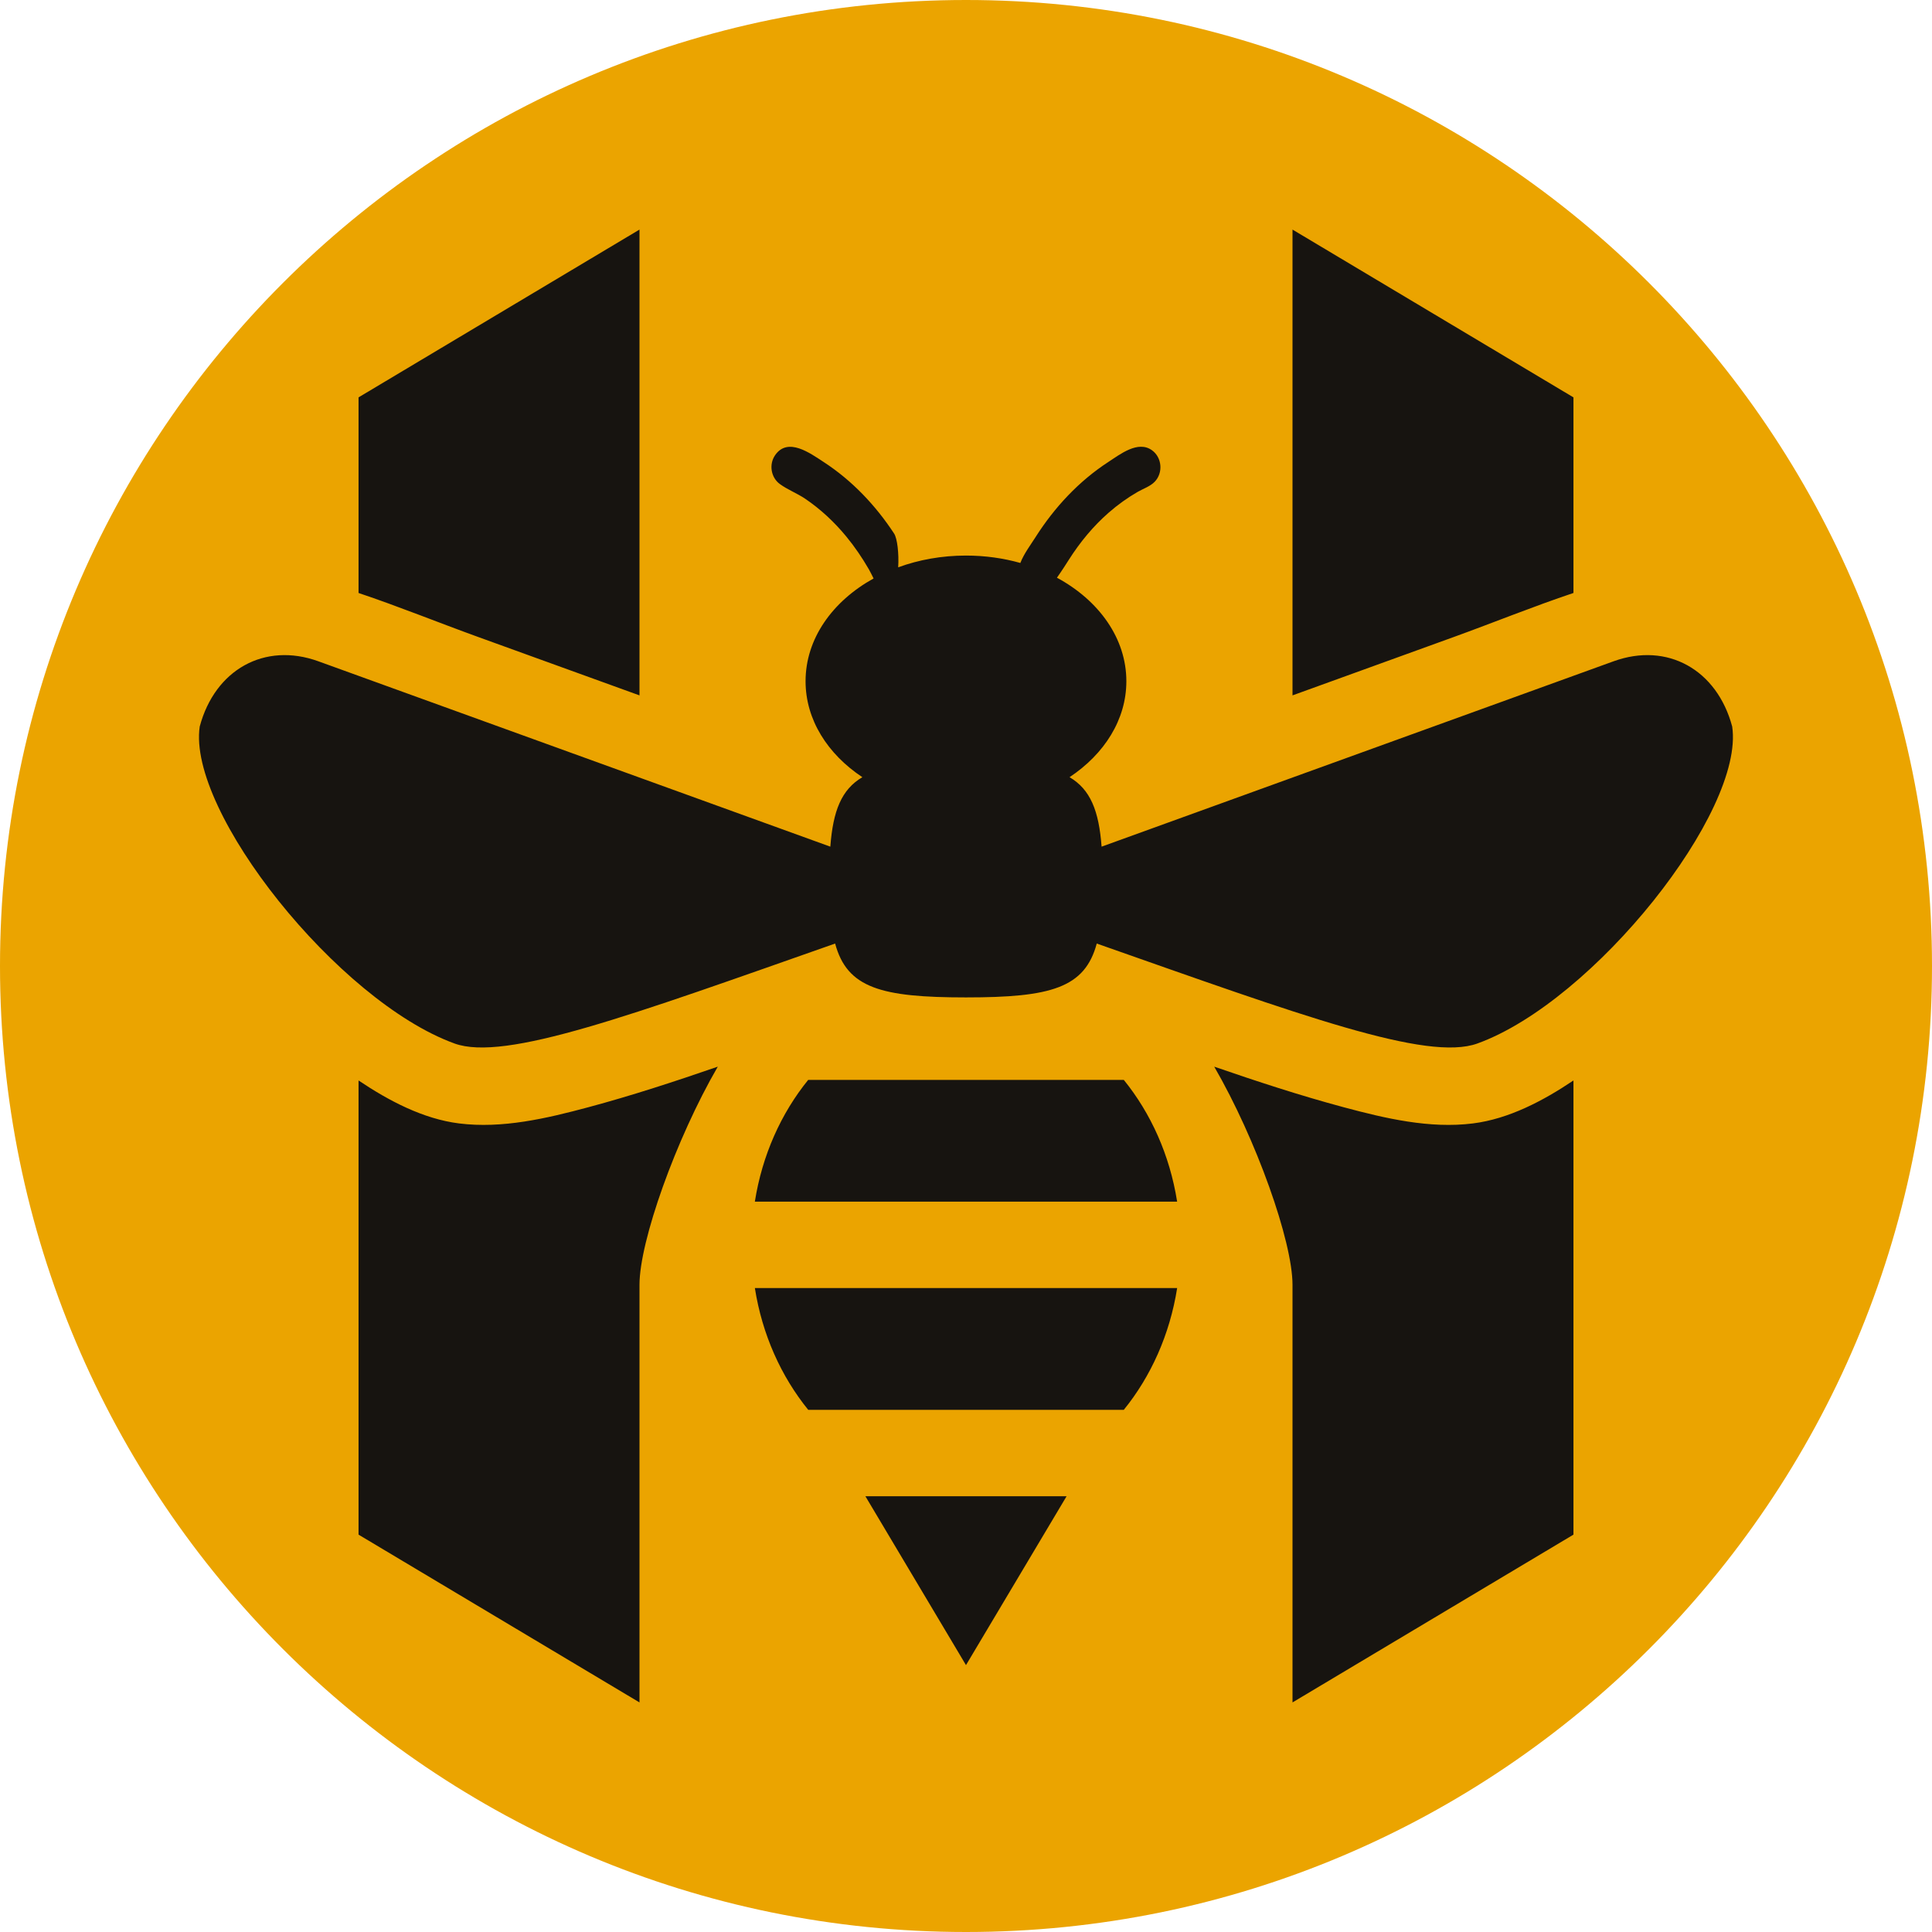
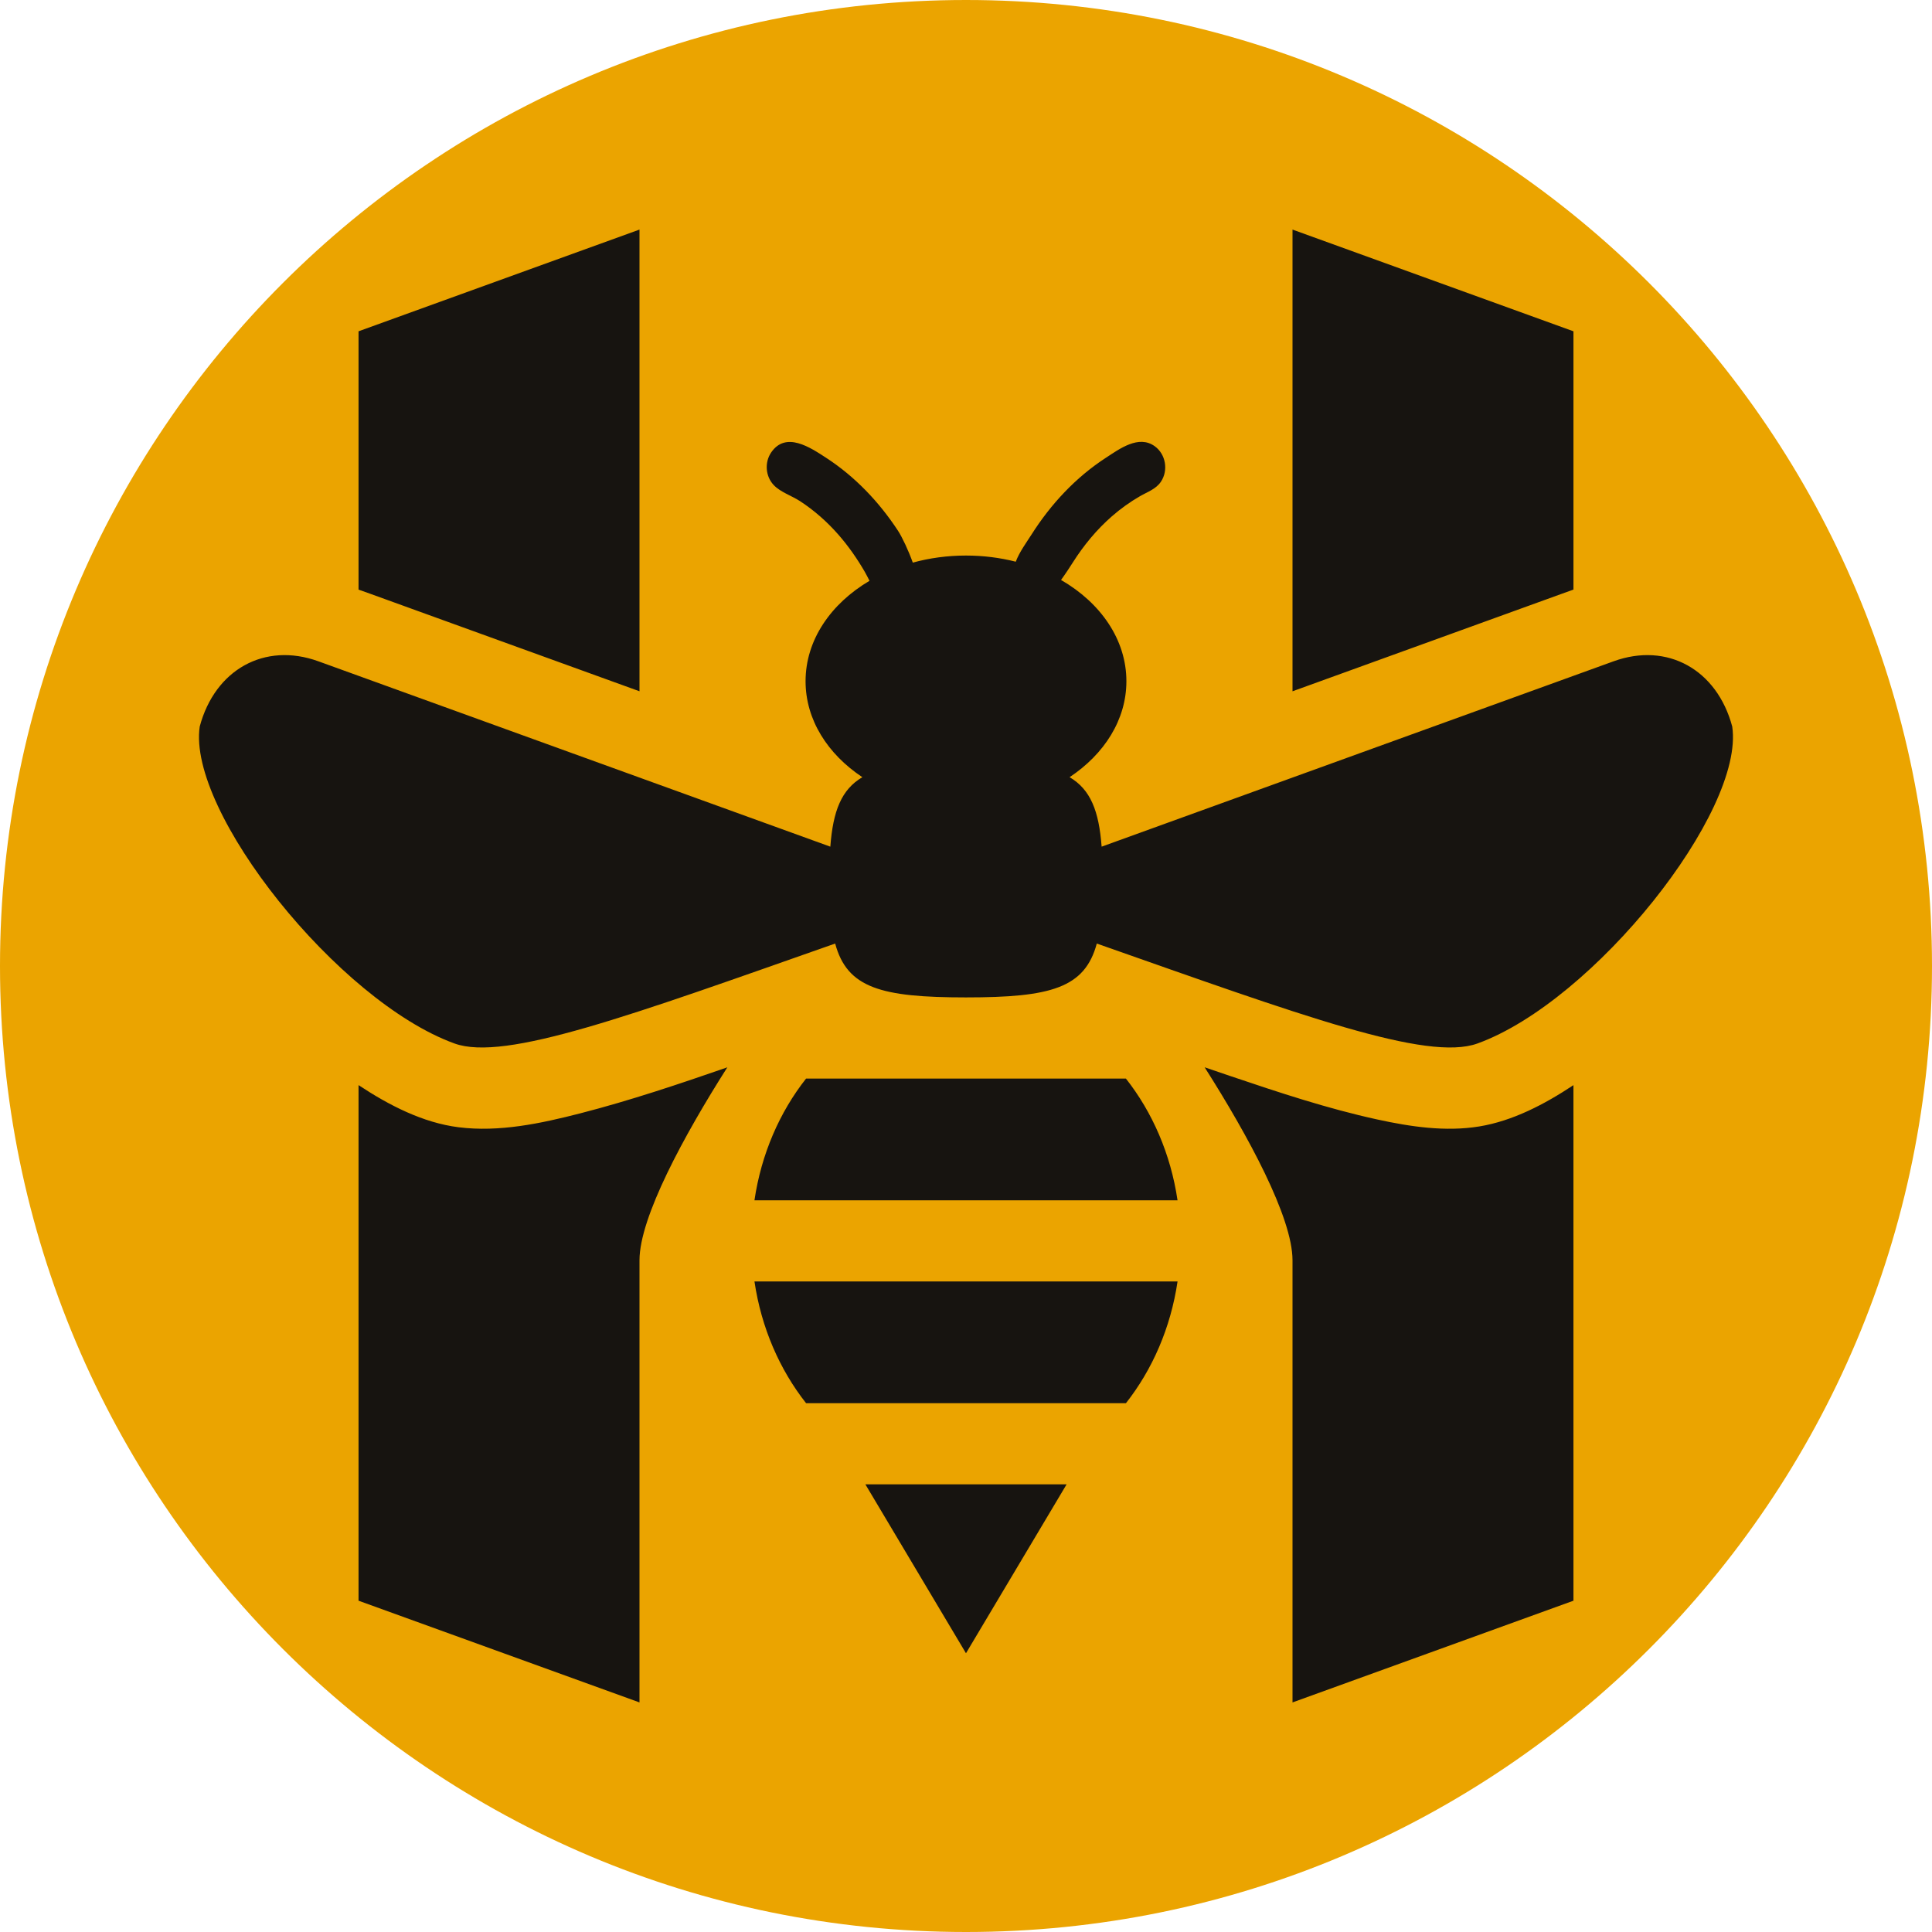
<svg xmlns="http://www.w3.org/2000/svg" viewBox="-500 -500 1000 1000" role="img" aria-label="HIVE">
  <circle r="500" fill="#eba400" />
-   <path fill="#171410" d="M-169,381.17l-145.42,-86.85l0,-235.07c15.72,10.55 33.41,19.88 52,22.23c22.38,2.82 45.41,-2.6 66.92,-8.37c22.6,-6.06 44.87,-13.37 67.02,-21.01c-21.79,37.62 -40.52,90.44 -40.52,112.9l0,12.88l0,0zM-314.42,-294.32l145.42,-86.85l0,241.1c-27.86,-10.09 -55.72,-20.17 -83.58,-30.26c-20.56,-7.44 -41.05,-15.77 -61.84,-22.75zM169,-381.17l145.42,86.85v101.24c-20.79,6.97 -41.28,15.3 -61.84,22.75c-27.86,10.09 -55.72,20.17 -83.58,30.26zM314.42,294.32l-145.42,86.85v-203.29l0,0v-12.88c0,-22.46 -18.73,-75.28 -40.52,-112.9c22.14,7.64 44.42,14.94 67.02,21.01c21.51,5.77 44.55,11.2 66.92,8.37c18.59,-2.35 36.27,-11.67 52,-22.23zM-264.74,40.11c-60.28,-21.83 -138.41,-120.12 -131.88,-164.06c7.88,-29.45 33.57,-43.84 61.39,-33.77l265.01,95.95c1.39,-18.59 5.79,-29.61 16.58,-35.96c-17.98,-11.93 -29.4,-29.75 -29.4,-49.67c0,-21.98 13.91,-41.41 35.21,-53.19c-0.84,-1.62 -1.6,-3.27 -2.45,-4.74c-3.43,-5.94 -7.29,-11.62 -11.62,-16.89c-6.19,-7.54 -13.35,-14.22 -21.35,-19.64c-4.17,-2.82 -9.08,-4.66 -13.11,-7.61c-4.59,-3.35 -5.72,-10.12 -2.48,-14.87c6.59,-9.67 18.28,-1 25.2,3.5c14.55,9.47 26.79,22.31 36.42,37c1.66,2.53 2.56,10.39 2.12,17.48c10.66,-3.9 22.55,-6.08 35.09,-6.08c9.88,0 19.36,1.35 28.14,3.83c1.82,-4.75 5.43,-9.53 7.87,-13.38c9.82,-15.45 22.45,-28.98 37.61,-38.85c6.16,-4.01 15.39,-11.33 22.65,-6.11c5.19,3.73 5.88,11.65 1.43,16.28c-2.35,2.45 -5.96,3.61 -8.84,5.27c-5.3,3.06 -10.31,6.66 -14.95,10.71c-8.03,7.01 -14.91,15.35 -20.67,24.42c-1.3,2.04 -3.67,5.79 -6.16,9.29c21.71,11.73 35.93,31.36 35.93,53.58c0,19.91 -11.42,37.73 -29.4,49.67c10.79,6.35 15.19,17.37 16.58,35.96l265.01,-95.95c27.82,-10.07 53.51,4.32 61.39,33.77c6.54,43.94 -71.6,142.23 -131.88,164.06c-26.15,9.47 -91.24,-14.55 -197.02,-51.73c-6.2,22.98 -23.68,27.88 -67.71,27.88c-44.03,0 -61.51,-4.9 -67.71,-27.88c-105.78,37.18 -170.87,61.2 -197.02,51.73zM-109.29,121.97c3.8,-24.07 13.61,-45.77 27.61,-63.02h163.35c14,17.25 23.82,38.95 27.61,63.02zM109.29,166.7c-3.8,24.07 -13.61,45.77 -27.61,63.02l-163.35,0c-14,-17.25 -23.82,-38.95 -27.61,-63.02zM-52.08,274.44h104.15l-52.08,87.42z" />
+   <path fill="#171410" d="M-169,381.17l-145.42,-52.65l0,-266.87c15.71,10.41 33.29,19.48 51.75,21.81c21.04,2.66 42.61,-1.95 62.92,-7.17c25.77,-6.63 51.06,-15.12 76.21,-23.84c-22.5,35.38 -45.46,77.68 -45.46,99.85l0,15l0,0zM-314.42,-328.52l145.42,-52.65l0,238.97c-33.74,-12.22 -67.47,-24.43 -101.21,-36.65c-12.68,-4.59 -25.35,-9.18 -38.03,-13.77c-2.07,-0.75 -4.12,-1.49 -6.18,-2.2zM169,-381.17l145.42,52.65l0,133.68c-2.06,0.73 -4.11,1.48 -6.18,2.23c-13.15,4.76 -26.29,9.52 -39.44,14.28c-33.27,12.05 -66.53,24.09 -99.8,36.14zM314.42,328.52l-145.42,52.65v-213.86l0,0v-15c0,-22.18 -22.98,-64.5 -45.48,-99.88c4.39,1.51 8.78,3 13.18,4.49c25.06,8.47 50.32,16.87 76.19,22.52c17.17,3.75 35.22,6.46 52.73,3.61c17.38,-2.83 33.92,-11.51 48.79,-21.38zM-264.74,40.11c-60.28,-21.83 -138.41,-120.12 -131.88,-164.06c7.88,-29.45 33.57,-43.84 61.39,-33.77l265.01,95.95c1.39,-18.59 5.79,-29.61 16.58,-35.96c-17.98,-11.93 -29.4,-29.75 -29.4,-49.67c0,-21.25 13,-40.11 33.1,-51.98c-0.82,-1.57 -1.59,-3.17 -2.45,-4.64c-3.94,-6.82 -8.46,-13.3 -13.62,-19.2c-5.86,-6.69 -12.54,-12.6 -19.93,-17.41c-4.24,-2.76 -10.01,-4.58 -13.53,-8.25c-4.31,-4.49 -4.9,-11.75 -1.37,-16.93c7.6,-11.14 20.31,-2.53 28.51,2.81c14.84,9.66 27.32,22.75 37.14,37.72c2.12,3.23 5.45,10.3 7.65,16.49c8.62,-2.37 17.88,-3.66 27.53,-3.66c8.99,0 17.66,1.12 25.77,3.19c1.88,-5.03 5.58,-10.02 8.2,-14.14c10.01,-15.76 22.89,-29.54 38.36,-39.6c7.17,-4.67 17.03,-12.04 25.36,-6.04c5.71,4.11 7.17,12.48 3.2,18.39c-2.58,3.84 -7.02,5.28 -10.81,7.47c-5.17,2.98 -10.05,6.48 -14.57,10.43c-7.85,6.85 -14.57,15 -20.2,23.87c-1.23,1.94 -3.56,5.55 -6.11,9.07c20.52,11.84 33.83,30.91 33.83,52.41c0,19.91 -11.42,37.73 -29.4,49.67c10.79,6.35 15.19,17.37 16.58,35.96l265.01,-95.95c27.82,-10.07 53.51,4.32 61.39,33.77c6.54,43.94 -71.6,142.23 -131.88,164.06c-26.15,9.47 -91.24,-14.55 -197.02,-51.73c-6.2,22.98 -23.68,27.88 -67.71,27.88c-44.03,0 -61.51,-4.9 -67.71,-27.88c-105.78,37.18 -170.87,61.2 -197.02,51.73zM-109.5,121.28c3.54,-23.98 13.05,-45.66 26.73,-63.02l165.53,0c13.68,17.36 23.19,39.04 26.73,63.02zM109.5,163.28c-3.54,23.98 -13.05,45.66 -26.73,63.02l-165.53,0c-13.68,-17.36 -23.19,-39.04 -26.73,-63.02zM-52.08,268.3h104.15l-52.08,87.42z" />
</svg>
